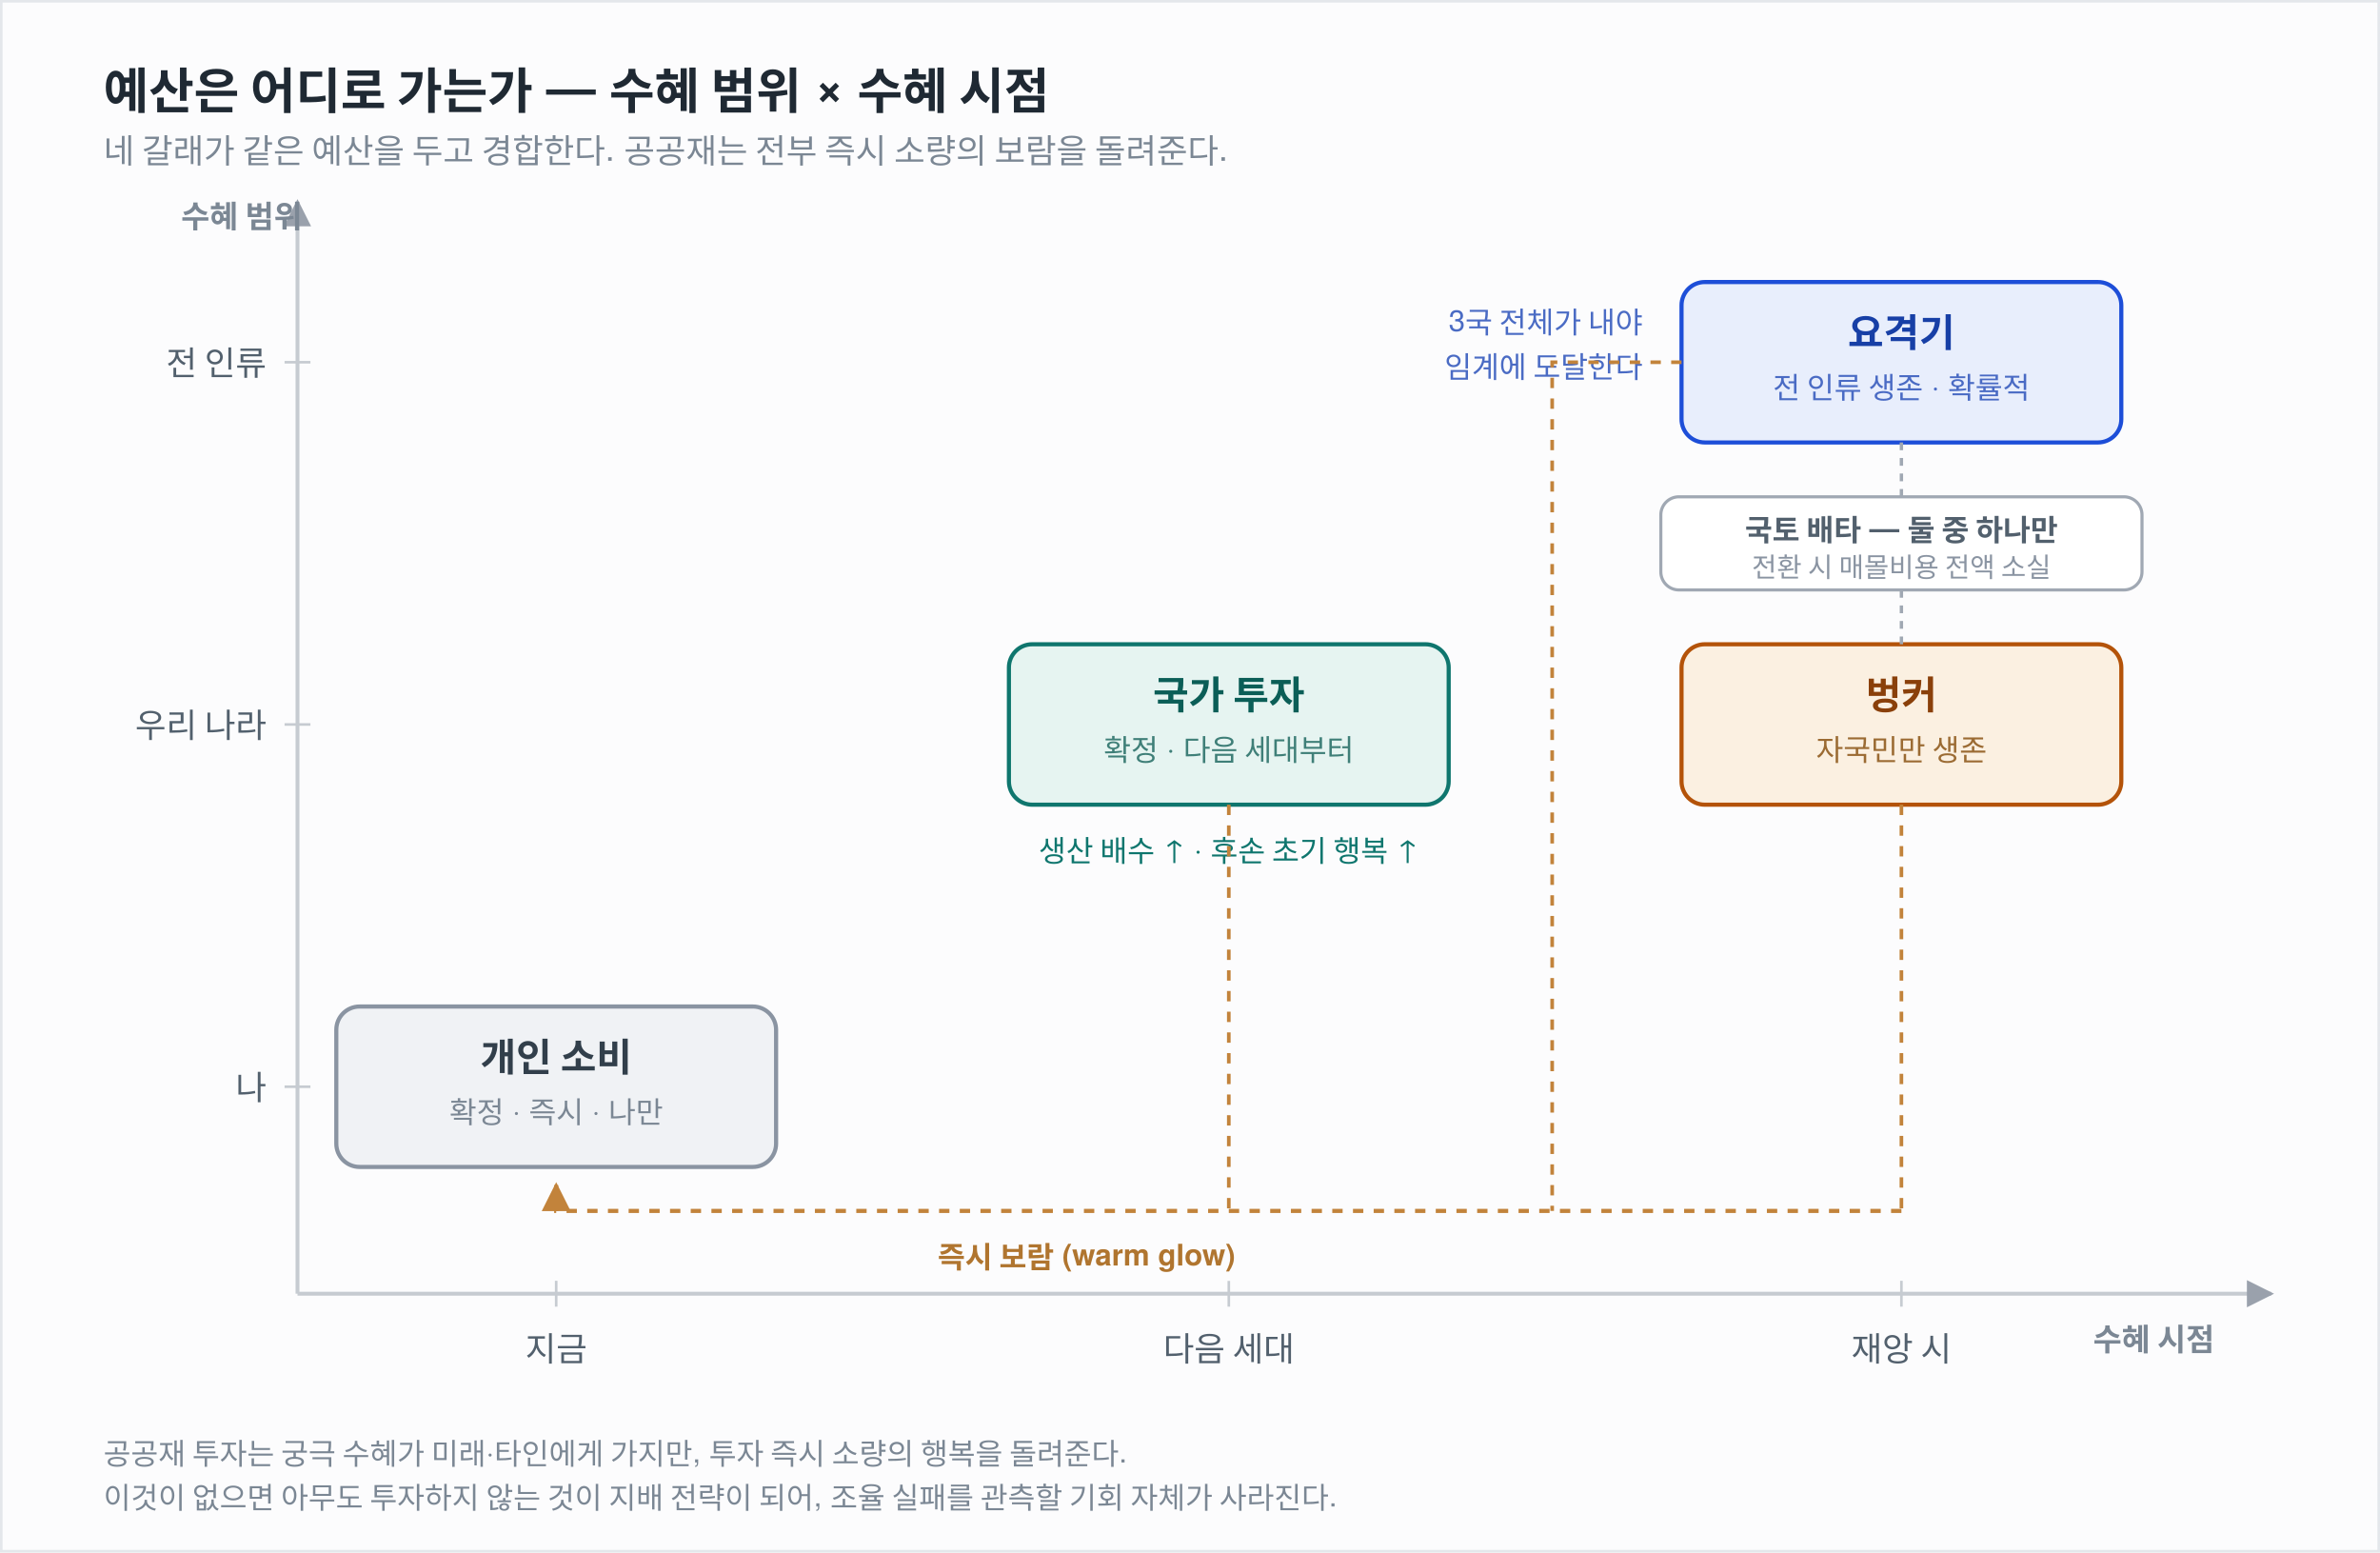
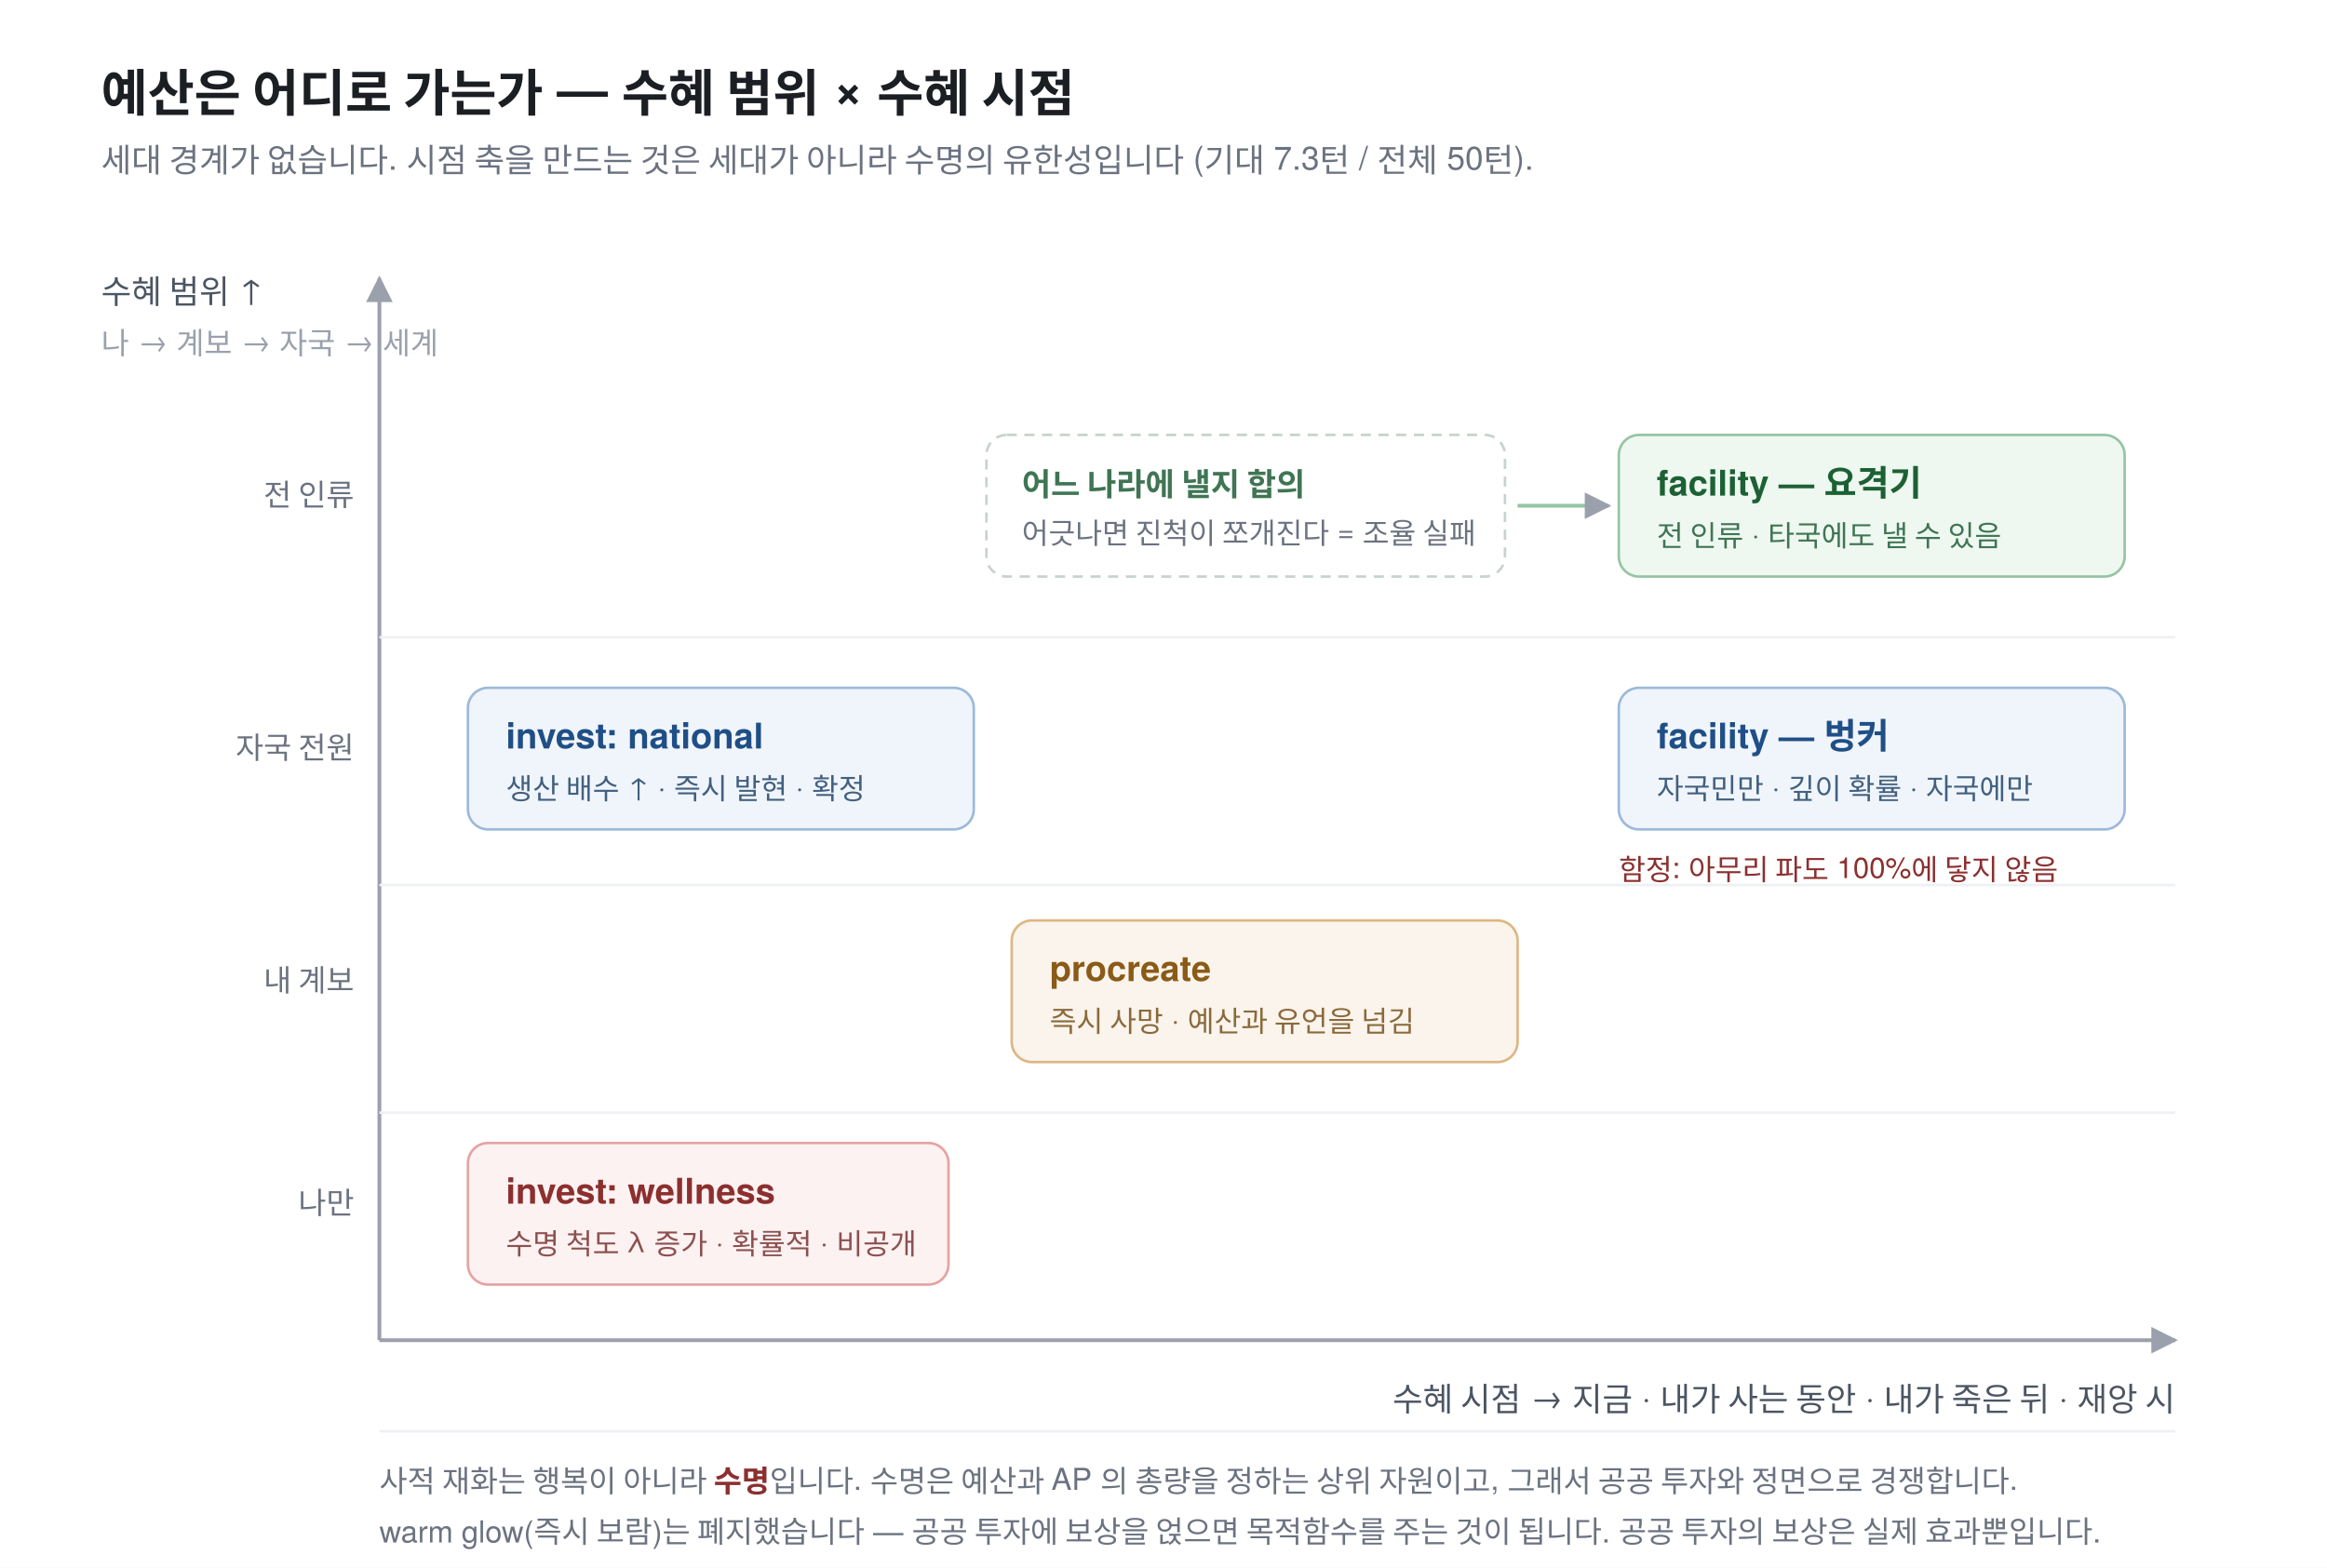
- <svg xmlns="http://www.w3.org/2000/svg" viewBox="0 0 920 600" width="920" height="600" font-family="'Apple SD Gothic Neo','Noto Sans KR','Malgun Gothic','Helvetica Neue',sans-serif">
+ <svg xmlns="http://www.w3.org/2000/svg" viewBox="0 0 920 620" width="920" height="620" font-family="'Apple SD Gothic Neo','Noto Sans KR','Malgun Gothic','Helvetica Neue',sans-serif">
  <defs>
    <marker id="ah" viewBox="0 0 10 10" refX="9" refY="5" markerWidth="7" markerHeight="7" orient="auto-start-reverse">
      <path d="M0,0 L10,5 L0,10 z" fill="#9AA1AC" />
    </marker>
-     <marker id="ahw" viewBox="0 0 10 10" refX="9" refY="5" markerWidth="7" markerHeight="7" orient="auto-start-reverse">
-       <path d="M0,0 L10,5 L0,10 z" fill="#C2833B" />
-     </marker>
  </defs>
-   <rect x="0" y="0" width="920" height="600" fill="#FCFCFD" />
-   <rect x="0.5" y="0.5" width="919" height="599" fill="none" stroke="#E4E7EB" />
-   <text x="40" y="42" font-size="19" font-weight="700" fill="#1F2933">예산은 어디로 가는가 — 수혜 범위 × 수혜 시점</text>
-   <text x="40" y="63" font-size="13" fill="#7B8794">네 갈래가 같은 예산을 두고 경합한다. 공공재는 전부 즉시 소량의 보람을 돌려준다.</text>
-   <line x1="115" y1="500" x2="115" y2="78" stroke="#C6CBD1" stroke-width="1.5" marker-end="url(#ah)" />
-   <line x1="115" y1="500" x2="878" y2="500" stroke="#C6CBD1" stroke-width="1.5" marker-end="url(#ah)" />
-   <text x="70" y="88" font-size="12" font-weight="600" fill="#7B8794">수혜 범위</text>
-   <text x="856" y="522" font-size="12" font-weight="600" fill="#7B8794" text-anchor="end">수혜 시점</text>
-   <text x="103" y="145" font-size="13" fill="#52606D" text-anchor="end">전 인류</text>
-   <text x="103" y="285" font-size="13" fill="#52606D" text-anchor="end">우리 나라</text>
-   <text x="103" y="425" font-size="13" fill="#52606D" text-anchor="end">나</text>
-   <line x1="110" y1="140" x2="120" y2="140" stroke="#C6CBD1" />
-   <line x1="110" y1="280" x2="120" y2="280" stroke="#C6CBD1" />
-   <line x1="110" y1="420" x2="120" y2="420" stroke="#C6CBD1" />
-   <text x="215" y="526" font-size="13" fill="#52606D" text-anchor="middle">지금</text>
-   <text x="475" y="526" font-size="13" fill="#52606D" text-anchor="middle">다음 세대</text>
-   <text x="735" y="526" font-size="13" fill="#52606D" text-anchor="middle">재앙 시</text>
-   <line x1="215" y1="495" x2="215" y2="505" stroke="#C6CBD1" />
-   <line x1="475" y1="495" x2="475" y2="505" stroke="#C6CBD1" />
-   <line x1="735" y1="495" x2="735" y2="505" stroke="#C6CBD1" />
-   <rect x="130" y="389" width="170" height="62" rx="9" fill="#F0F2F5" stroke="#8A94A2" stroke-width="1.6" />
-   <text x="215" y="414" font-size="15" font-weight="700" fill="#323F4B" text-anchor="middle">개인 소비</text>
-   <text x="215" y="434" font-size="11.5" fill="#7B8794" text-anchor="middle">확정 · 즉시 · 나만</text>
-   <rect x="390" y="249" width="170" height="62" rx="9" fill="#E6F4F1" stroke="#0F766E" stroke-width="1.6" />
-   <text x="475" y="274" font-size="15" font-weight="700" fill="#0B5E57" text-anchor="middle">국가 투자</text>
-   <text x="475" y="294" font-size="11.5" fill="#3F7F78" text-anchor="middle">확정 · 다음 세대부터</text>
-   <text x="475" y="333" font-size="11.5" fill="#0F766E" text-anchor="middle">생산 배수 ↑ · 후손 초기 행복 ↑</text>
-   <rect x="650" y="249" width="170" height="62" rx="9" fill="#FBF0E1" stroke="#B45309" stroke-width="1.6" />
-   <text x="735" y="274" font-size="15" font-weight="700" fill="#8A400A" text-anchor="middle">벙커</text>
-   <text x="735" y="294" font-size="11.5" fill="#9B6B33" text-anchor="middle">자국민만 생존</text>
-   <rect x="650" y="109" width="170" height="62" rx="9" fill="#E8EEFC" stroke="#1D4ED8" stroke-width="1.6" />
-   <text x="735" y="134" font-size="15" font-weight="700" fill="#173FA6" text-anchor="middle">요격기</text>
-   <text x="735" y="154" font-size="11.5" fill="#4A6BC4" text-anchor="middle">전 인류 생존 · 확률적</text>
-   <text x="635" y="128" font-size="11.5" fill="#4A6BC4" text-anchor="end">3국 전체가 내야</text>
-   <text x="635" y="146" font-size="11.5" fill="#4A6BC4" text-anchor="end">임계에 도달한다</text>
-   <line x1="735" y1="171" x2="735" y2="192" stroke="#A0A8B3" stroke-width="1.3" stroke-dasharray="3 3" />
-   <line x1="735" y1="228" x2="735" y2="249" stroke="#A0A8B3" stroke-width="1.3" stroke-dasharray="3 3" />
-   <rect x="642" y="192" width="186" height="36" rx="7" fill="#FFFFFF" stroke="#A0A8B3" stroke-width="1.2" />
-   <text x="735" y="209" font-size="11.5" font-weight="600" fill="#52606D" text-anchor="middle">국토 배타 — 둘 중 하나만</text>
-   <text x="735" y="223" font-size="10.5" fill="#8A94A2" text-anchor="middle">전환 시 매몰비용 전액 소실</text>
-   <path d="M475,311 V468" fill="none" stroke="#C2833B" stroke-width="1.4" stroke-dasharray="4 4" />
-   <path d="M735,311 V468" fill="none" stroke="#C2833B" stroke-width="1.4" stroke-dasharray="4 4" />
-   <path d="M650,140 H600 V468" fill="none" stroke="#C2833B" stroke-width="1.4" stroke-dasharray="4 4" />
-   <path d="M735,468 H215 V458" fill="none" stroke="#C2833B" stroke-width="1.6" stroke-dasharray="4 4" marker-end="url(#ahw)" />
-   <rect x="322" y="475" width="196" height="20" rx="5" fill="#FCFCFD" />
-   <text x="420" y="490" font-size="11.5" font-weight="600" fill="#B0752F" text-anchor="middle">즉시 보람 (warm glow)</text>
-   <text x="40" y="566" font-size="11.5" fill="#7B8794">공공재 투자는 궁극 수혜가 미래·타인에게 가지만, 투자 즉시 소량의 행복을 돌려준다.</text>
-   <text x="40" y="583" font-size="11.5" fill="#7B8794">이것이 없으면 아무도 투자하지 않는 것이 지배 전략이 되어, 조율 실패를 관측할 기회 자체가 사라진다.</text>
+   <rect x="0" y="0" width="920" height="620" fill="#ffffff" />
+   <text x="40" y="44" font-size="20" font-weight="600" fill="#1B1F24">예산은 어디로 가는가 — 수혜 범위 × 수혜 시점</text>
+   <text x="40" y="68" font-size="13" fill="#6B7280">세대 경계가 없습니다. 시점 축을 만드는 것은 세대가 아니라 수명의 유한성입니다 (기대 7.3턴 / 전체 50턴).</text>
+   <line x1="150" y1="530" x2="860" y2="530" stroke="#9AA1AC" stroke-width="1.5" marker-end="url(#ah)" />
+   <line x1="150" y1="530" x2="150" y2="110" stroke="#9AA1AC" stroke-width="1.5" marker-end="url(#ah)" />
+   <text x="860" y="558" font-size="13" fill="#4B5563" text-anchor="end">수혜 시점 →   지금 · 내가 사는 동안 · 내가 죽은 뒤 · 재앙 시</text>
+   <text x="40" y="120" font-size="13" fill="#4B5563">수혜 범위 ↑</text>
+   <text x="40" y="140" font-size="12" fill="#9AA1AC">나 → 계보 → 자국 → 세계</text>
+   <text x="140" y="480" font-size="12" fill="#6B7280" text-anchor="end">나만</text>
+   <text x="140" y="392" font-size="12" fill="#6B7280" text-anchor="end">내 계보</text>
+   <text x="140" y="300" font-size="12" fill="#6B7280" text-anchor="end">자국 전원</text>
+   <text x="140" y="200" font-size="12" fill="#6B7280" text-anchor="end">전 인류</text>
+   <line x1="150" y1="440" x2="860" y2="440" stroke="#EEF0F3" stroke-width="1" />
+   <line x1="150" y1="350" x2="860" y2="350" stroke="#EEF0F3" stroke-width="1" />
+   <line x1="150" y1="252" x2="860" y2="252" stroke="#EEF0F3" stroke-width="1" />
+   <rect x="185" y="452" width="190" height="56" rx="8" fill="#FDF2F2" stroke="#E5A3A3" />
+   <text x="200" y="476" font-size="14" font-weight="600" fill="#8C2F2F">invest: wellness</text>
+   <text x="200" y="496" font-size="11.5" fill="#8C5050">수명 척도 λ 증가 · 확률적 · 비공개</text>
+   <rect x="400" y="364" width="200" height="56" rx="8" fill="#FBF4EC" stroke="#DDB784" />
+   <text x="415" y="388" font-size="14" font-weight="600" fill="#8A5B18">procreate</text>
+   <text x="415" y="408" font-size="11.5" fill="#8A6A3C">즉시 사망 · 예산과 유언을 넘김</text>
+   <rect x="185" y="272" width="200" height="56" rx="8" fill="#F0F5FB" stroke="#9DB9DA" />
+   <text x="200" y="296" font-size="14" font-weight="600" fill="#1F4F86">invest: national</text>
+   <text x="200" y="316" font-size="11.5" fill="#42607F">생산 배수 ↑ · 즉시 발현 · 확정</text>
+   <rect x="640" y="272" width="200" height="56" rx="8" fill="#F0F5FB" stroke="#9DB9DA" />
+   <text x="655" y="296" font-size="14" font-weight="600" fill="#1F4F86">facility — 벙커</text>
+   <text x="655" y="316" font-size="11.5" fill="#42607F">자국민만 · 깊이 확률 · 자국에만</text>
+   <rect x="640" y="172" width="200" height="56" rx="8" fill="#EEF7F0" stroke="#96C4A4" />
+   <text x="655" y="196" font-size="14" font-weight="600" fill="#1C6134">facility — 요격기</text>
+   <text x="655" y="216" font-size="11.5" fill="#3F7554">전 인류 · 타국에도 낼 수 있음</text>
+   <path d="M600 200 L636 200" stroke="#96C4A4" stroke-width="1.5" marker-end="url(#ah)" />
+   <rect x="390" y="172" width="205" height="56" rx="8" fill="#ffffff" stroke="#C7D3C9" stroke-dasharray="4 3" />
+   <text x="404" y="196" font-size="12.5" font-weight="600" fill="#3F7554">어느 나라에 낼지 합의</text>
+   <text x="404" y="215" font-size="11.5" fill="#6B7280">어긋나면 진척이 쪼개진다 = 조율 실패</text>
+   <text x="640" y="348" font-size="11.5" fill="#8C2F2F">함정: 아무리 파도 100%에 닿지 않음</text>
+   <line x1="150" y1="566" x2="860" y2="566" stroke="#EEF0F3" />
+   <text x="150" y="590" font-size="12" fill="#6B7280">사적 재화는 행복이 아니라 <tspan font-weight="600" fill="#8C2F2F">수명</tspan>입니다. 수명은 예산과 AP 의 총량을 정하는 상위 자원이고, 그래서 공공 투자와 정면으로 경쟁합니다.</text>
+   <text x="150" y="610" font-size="12" fill="#6B7280">warm glow(즉시 보람)는 폐지했습니다 — 공공 투자에 보상을 얹으면 목적함수를 주는 것이 됩니다. 공공 투자의 보상은 실제 효과뿐입니다.</text>
</svg>
